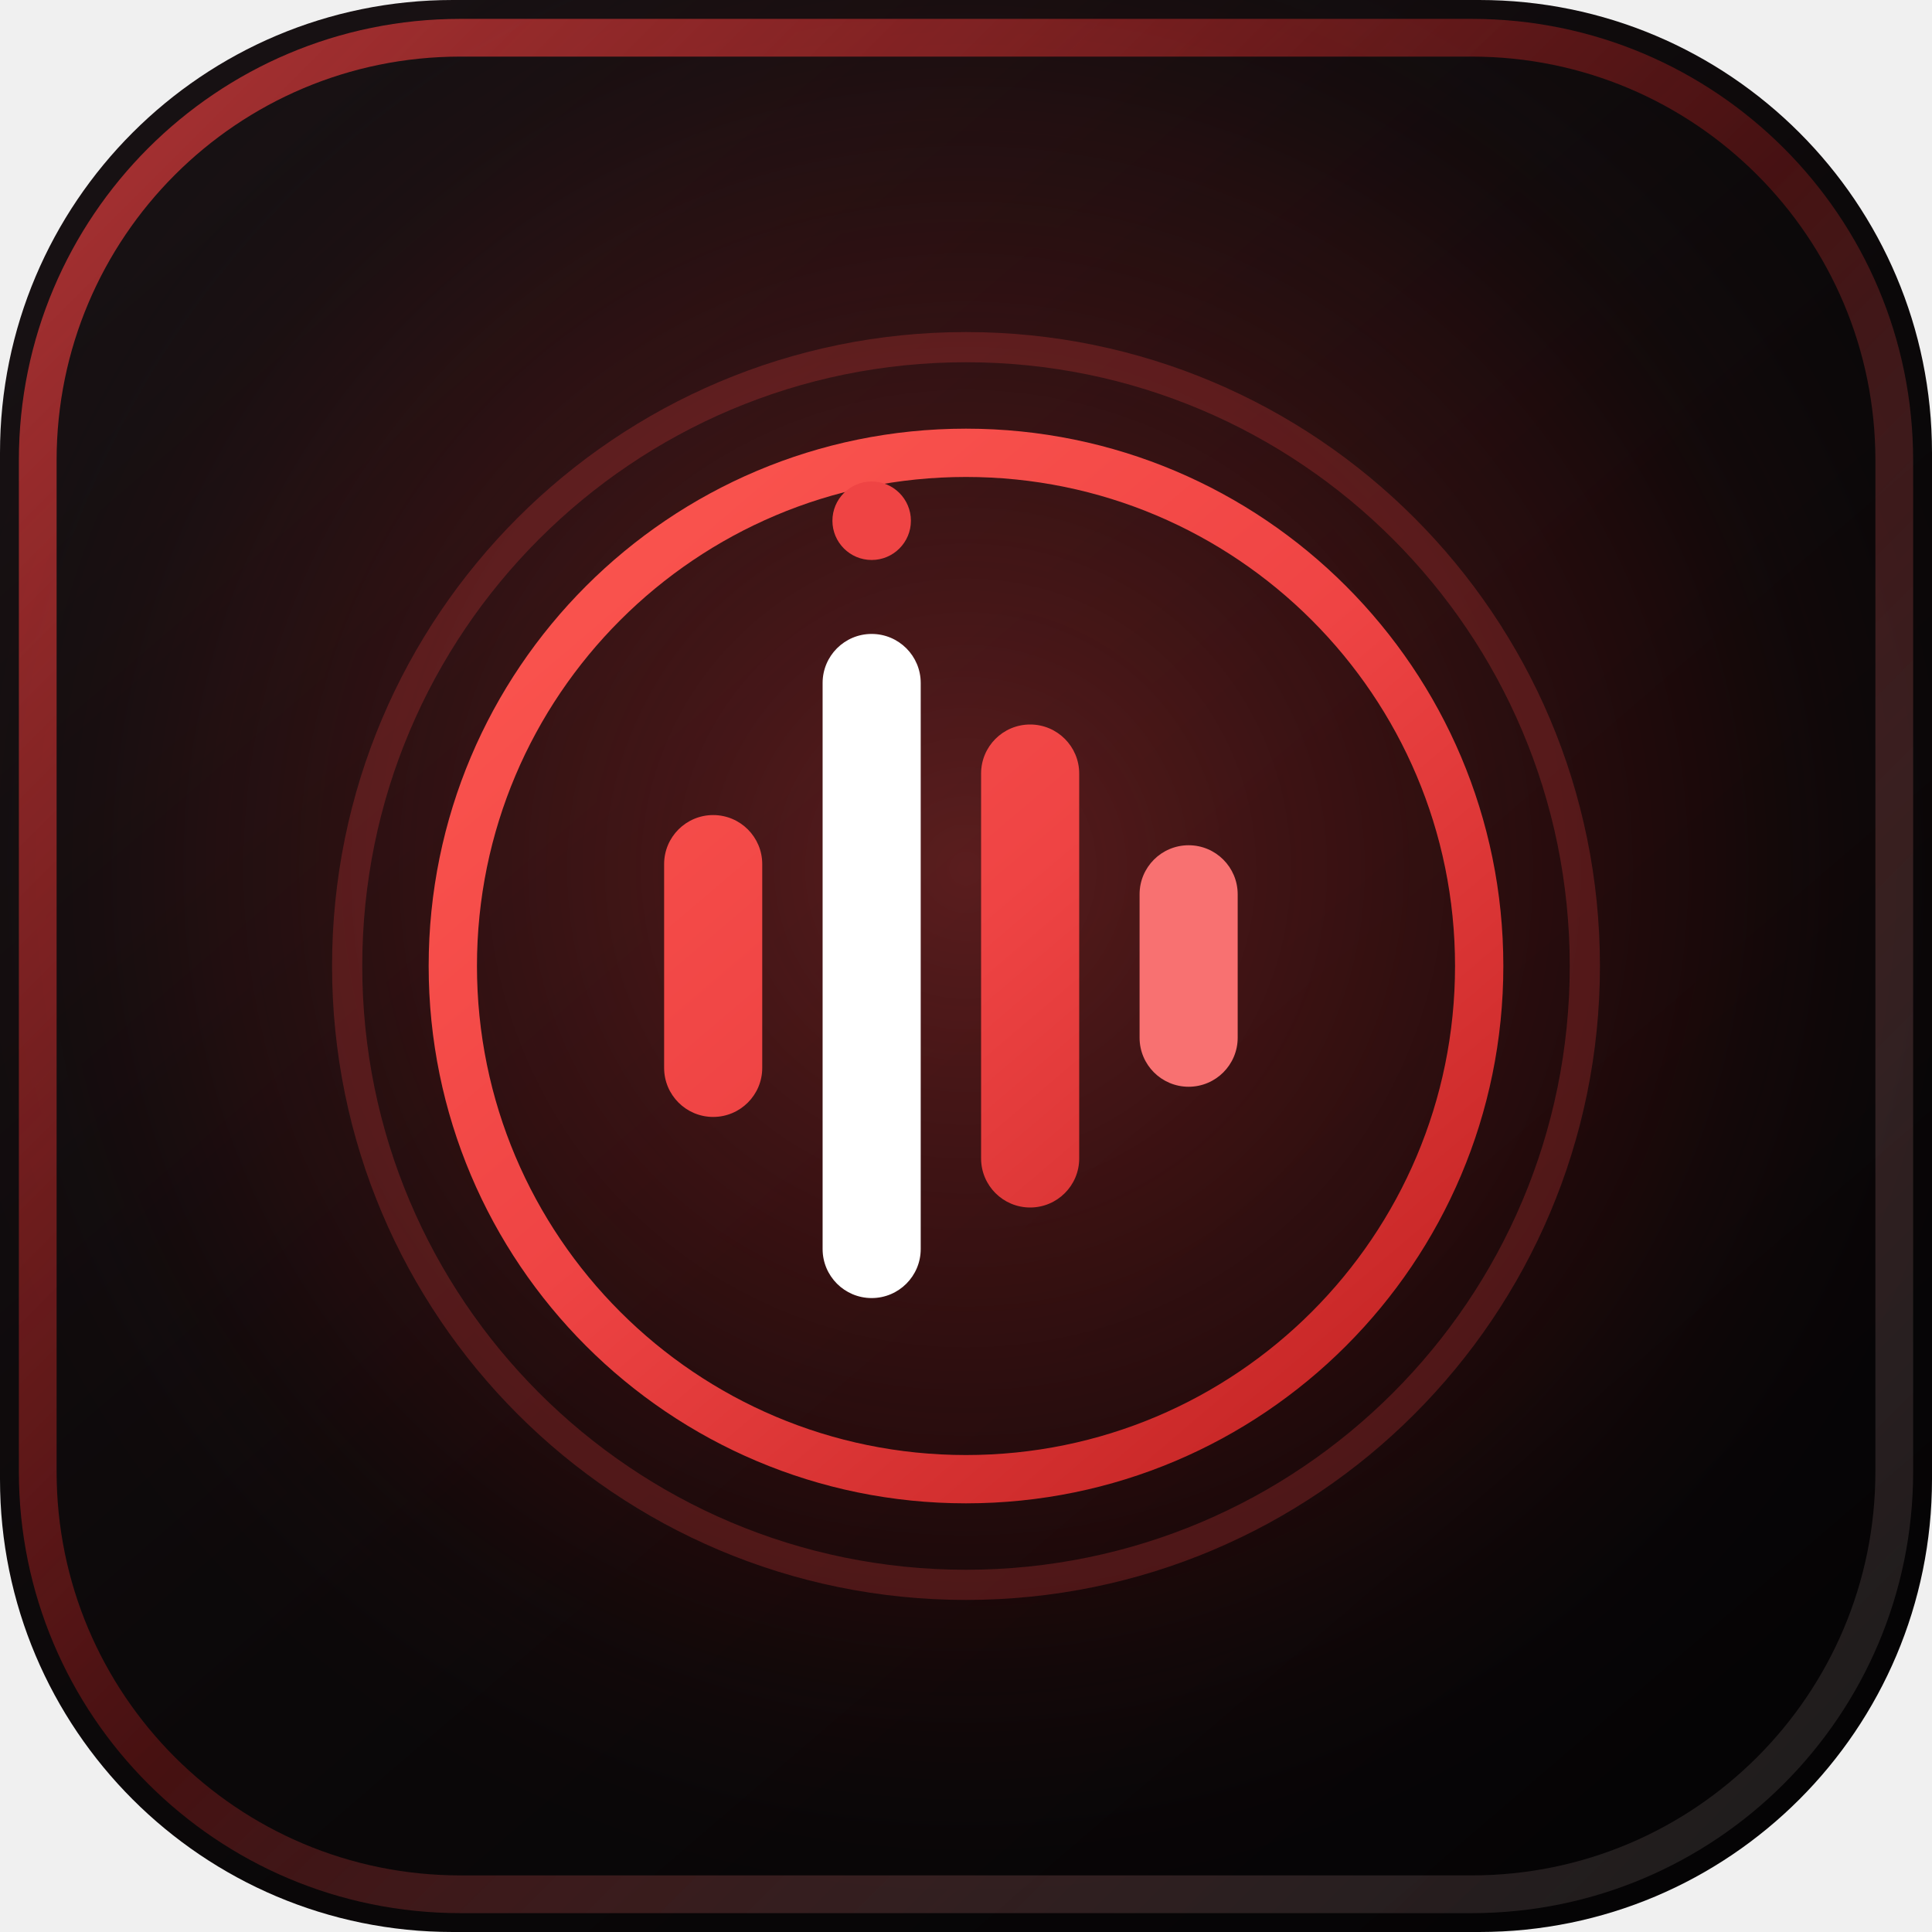
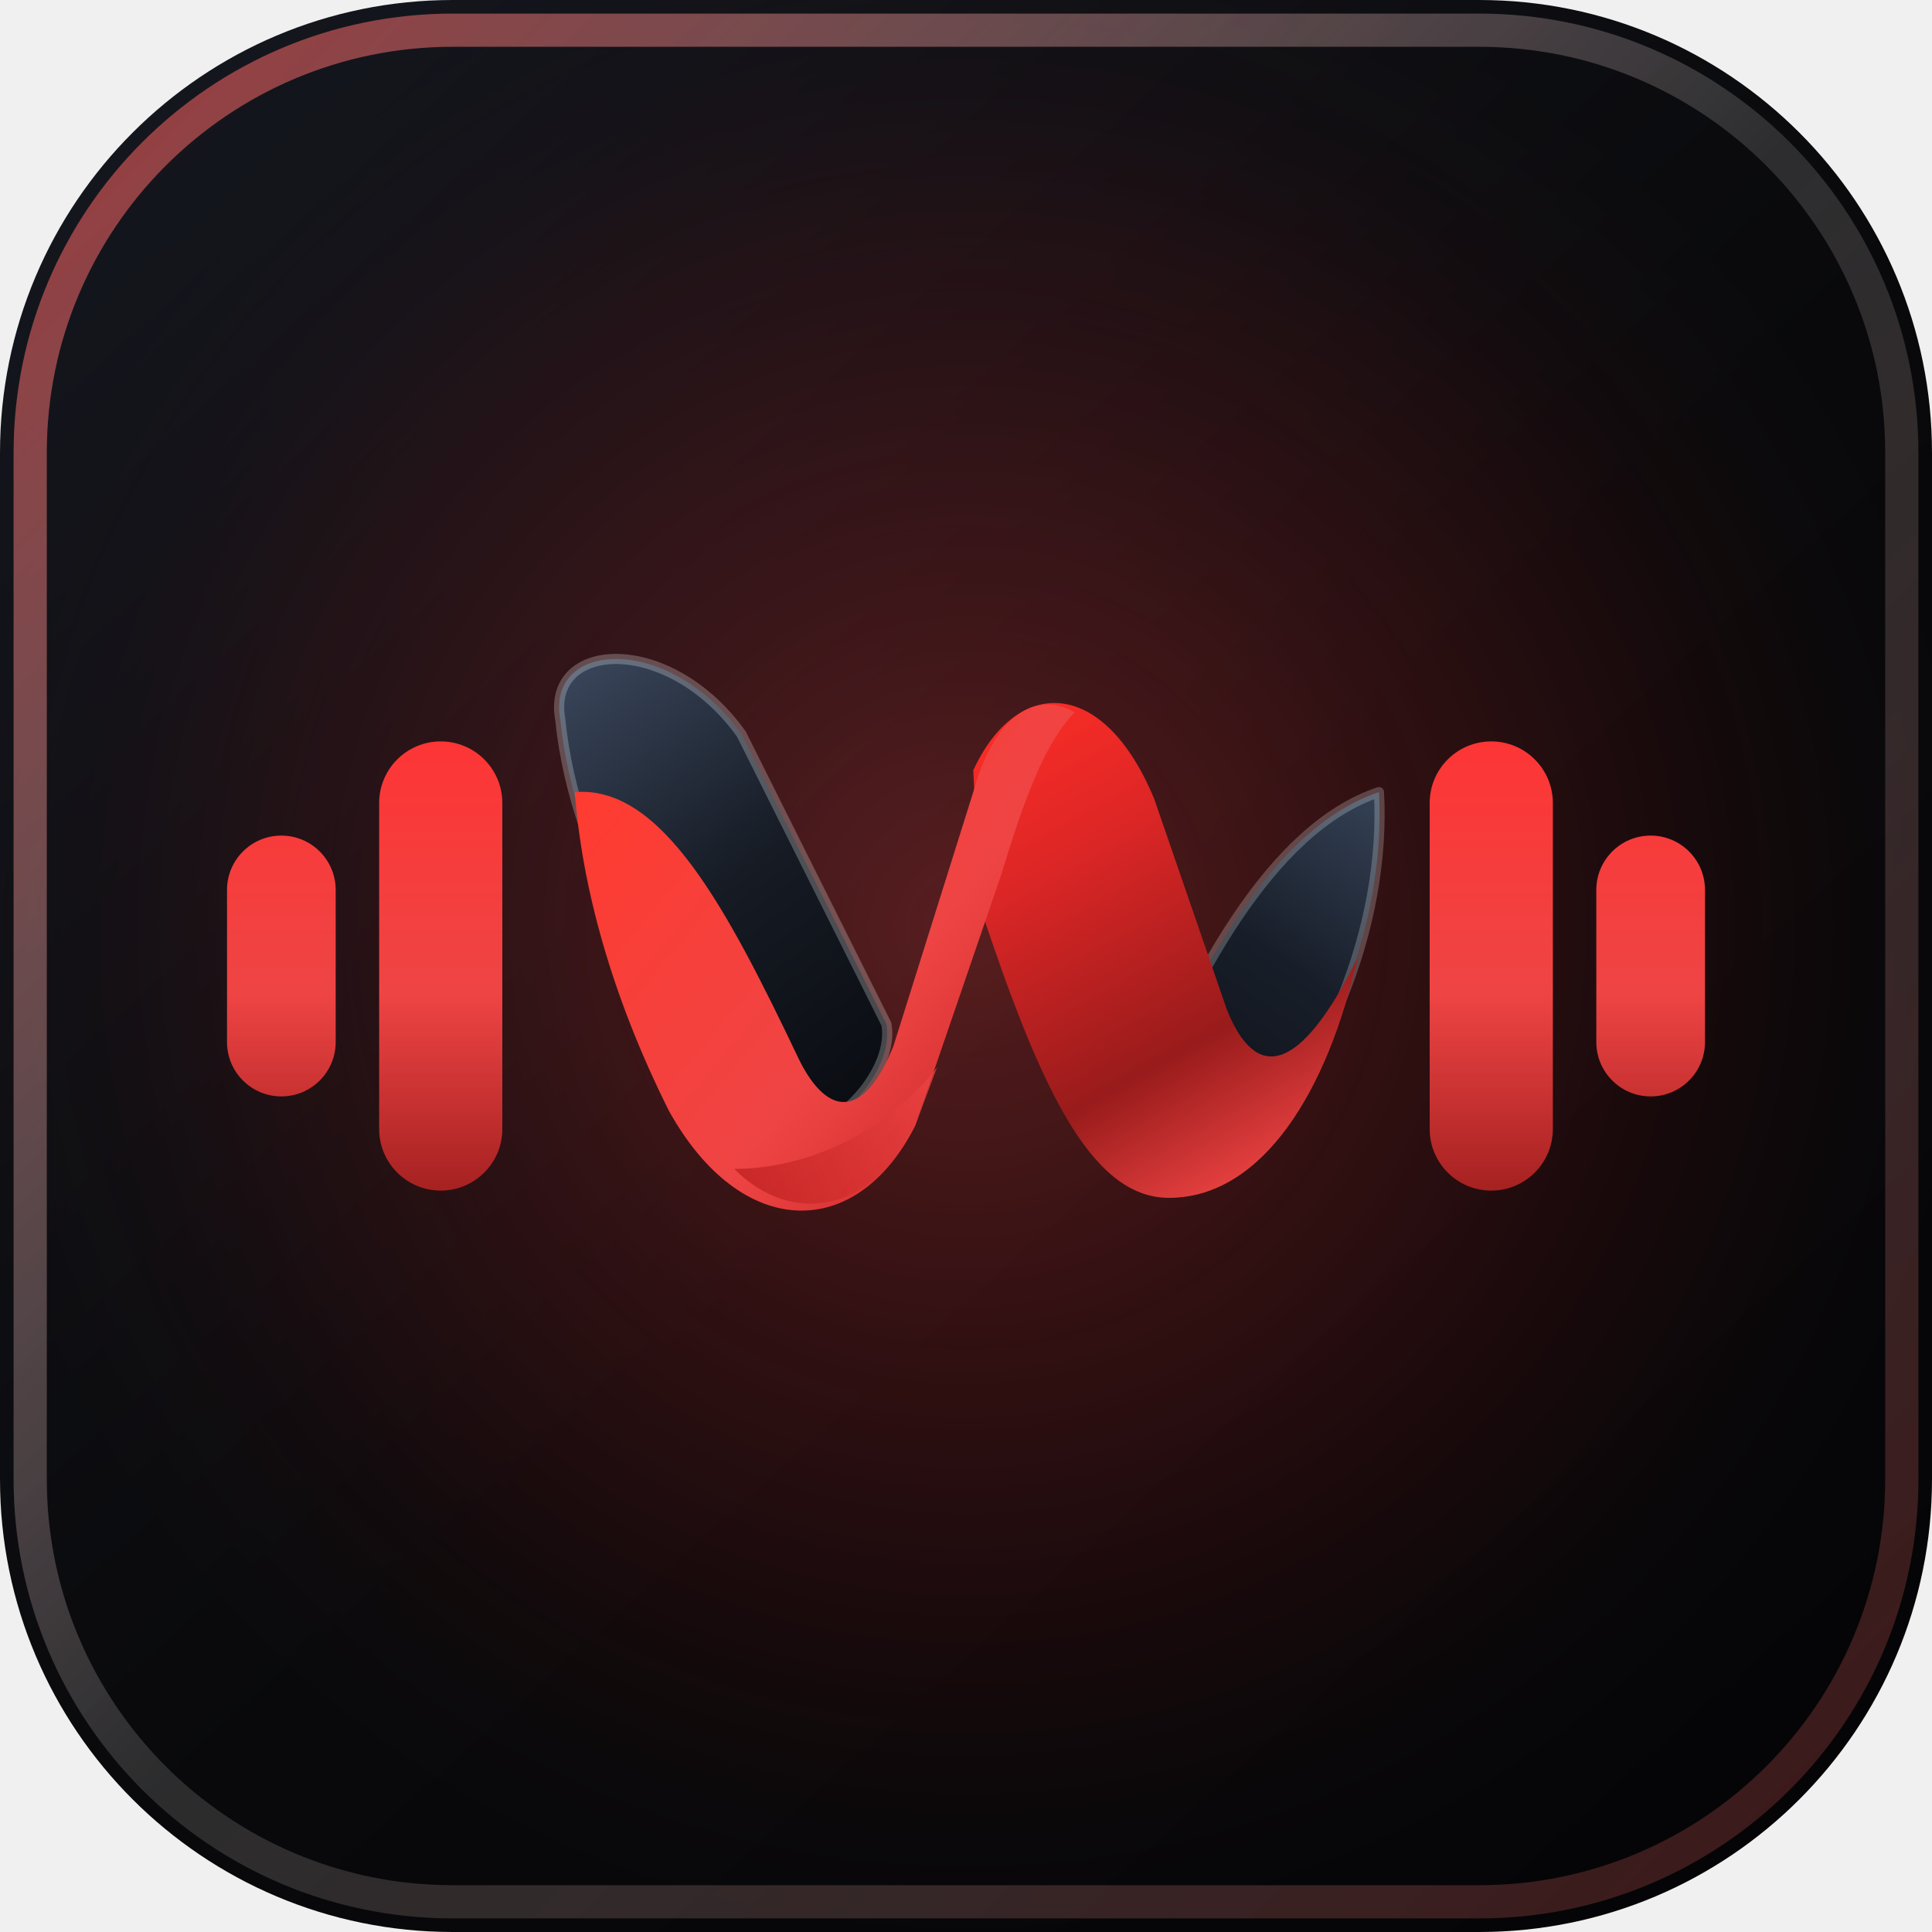
<svg xmlns="http://www.w3.org/2000/svg" viewBox="0 0 128 128" fill="none">
  <defs>
-     <linearGradient id="kwBg" x1="16" y1="8" x2="112" y2="120" gradientUnits="userSpaceOnUse">
-       <stop offset="0%" stop-color="#171113" />
-       <stop offset="55%" stop-color="#0B0809" />
-       <stop offset="100%" stop-color="#050405" />
+     <linearGradient id="kwBg" x1="12" y1="6" x2="116" y2="122" gradientUnits="userSpaceOnUse">
+       <stop offset="0%" stop-color="#14161D" />
+       <stop offset="55%" stop-color="#09090B" />
+       <stop offset="100%" stop-color="#050507" />
    </linearGradient>
-     <radialGradient id="kwGlow" cx="50%" cy="45%" r="55%">
+     <radialGradient id="kwGlow" cx="50%" cy="48%" r="54%">
      <stop offset="0%" stop-color="#EF4444" stop-opacity="0.34" />
-       <stop offset="70%" stop-color="#DC2626" stop-opacity="0.08" />
-       <stop offset="100%" stop-color="#070607" stop-opacity="0" />
+       <stop offset="68%" stop-color="#DC2626" stop-opacity="0.08" />
+       <stop offset="100%" stop-color="#09090B" stop-opacity="0" />
    </radialGradient>
-     <linearGradient id="kwRed" x1="30" y1="24" x2="98" y2="104" gradientUnits="userSpaceOnUse">
-       <stop offset="0%" stop-color="#FF5A52" />
-       <stop offset="48%" stop-color="#EF4444" />
+     <linearGradient id="kwBorder" x1="0" y1="0" x2="128" y2="128" gradientUnits="userSpaceOnUse">
+       <stop offset="0%" stop-color="#EF4444" stop-opacity="0.65" />
+       <stop offset="50%" stop-color="#FFFFFF" stop-opacity="0.14" />
+       <stop offset="100%" stop-color="#EF4444" stop-opacity="0.25" />
+     </linearGradient>
+     <linearGradient id="kwBar" x1="0" y1="24" x2="0" y2="96" gradientUnits="userSpaceOnUse">
+       <stop offset="0%" stop-color="#FF3333" />
+       <stop offset="55%" stop-color="#EF4444" />
+       <stop offset="100%" stop-color="#991B1B" />
+     </linearGradient>
+     <linearGradient id="kwObsLeft" x1="52" y1="18" x2="98" y2="82" gradientUnits="userSpaceOnUse">
+       <stop offset="0%" stop-color="#3B485E" />
+       <stop offset="50%" stop-color="#161B24" />
+       <stop offset="100%" stop-color="#090B10" />
+     </linearGradient>
+     <linearGradient id="kwObsRight" x1="134" y1="86" x2="168" y2="36" gradientUnits="userSpaceOnUse">
+       <stop offset="0%" stop-color="#0B0E14" />
+       <stop offset="55%" stop-color="#181E29" />
+       <stop offset="100%" stop-color="#354257" />
+     </linearGradient>
+     <linearGradient id="kwRedFold" x1="114" y1="22" x2="152" y2="90" gradientUnits="userSpaceOnUse">
+       <stop offset="0%" stop-color="#FF2E26" />
+       <stop offset="32%" stop-color="#DC2626" />
+       <stop offset="72%" stop-color="#991B1B" />
+       <stop offset="100%" stop-color="#EF4444" />
+     </linearGradient>
+     <linearGradient id="kwRedMain" x1="56" y1="34" x2="128" y2="94" gradientUnits="userSpaceOnUse">
+       <stop offset="0%" stop-color="#FF3B30" />
+       <stop offset="55%" stop-color="#EF4444" />
      <stop offset="100%" stop-color="#B91C1C" />
    </linearGradient>
-     <linearGradient id="kwBorder" x1="0" y1="0" x2="128" y2="128" gradientUnits="userSpaceOnUse">
-       <stop offset="0%" stop-color="#EF4444" stop-opacity="0.72" />
-       <stop offset="50%" stop-color="#DC2626" stop-opacity="0.28" />
-       <stop offset="100%" stop-color="#FFFFFF" stop-opacity="0.08" />
+     <linearGradient id="kwRedValley" x1="76" y1="88" x2="106" y2="74" gradientUnits="userSpaceOnUse">
+       <stop offset="0%" stop-color="#B91C1C" />
+       <stop offset="100%" stop-color="#EF4444" />
    </linearGradient>
  </defs>
  <rect width="128" height="128" rx="30" fill="url(#kwBg)" />
  <rect width="128" height="128" rx="30" fill="url(#kwGlow)" />
-   <rect x="2.5" y="2.5" width="123" height="123" rx="28" stroke="url(#kwBorder)" stroke-width="2.5" />
-   <circle cx="64" cy="64" r="41" stroke="#EF4444" stroke-opacity="0.24" stroke-width="2" />
-   <circle cx="64" cy="64" r="34" stroke="url(#kwRed)" stroke-width="3.2" />
-   <rect x="44" y="54" width="6.5" height="20" rx="3.25" fill="url(#kwRed)" />
-   <rect x="54.5" y="42" width="6.5" height="44" rx="3.25" fill="#FFFFFF" />
-   <rect x="65" y="48" width="6.5" height="32" rx="3.25" fill="url(#kwRed)" />
-   <rect x="75.5" y="56" width="6.5" height="16" rx="3.25" fill="#F87171" />
-   <circle cx="57.75" cy="34.5" r="2.6" fill="#EF4444" />
+   <rect x="2" y="2" width="124" height="124" rx="28" stroke="url(#kwBorder)" stroke-width="2.2" />
+   <g transform="translate(11.2, 35.2) scale(0.48)">
+     <rect x="8" y="42" width="15" height="36" rx="7.5" fill="url(#kwBar)" />
+     <rect x="29" y="29" width="17" height="62" rx="8.5" fill="url(#kwBar)" />
+     <rect x="174" y="29" width="17" height="62" rx="8.5" fill="url(#kwBar)" />
+     <rect x="197" y="42" width="15" height="36" rx="7.5" fill="url(#kwBar)" />
+     <path d="M54 26 C52 15 69 14 79 28 L99 68 C100 73 95 81 86 84 C69 68 56 46 54 26 Z" fill="url(#kwObsLeft)" stroke="rgba(255,255,255,0.24)" stroke-width="1.4" stroke-linejoin="round" />
+     <path d="M133 82 C141 62 152 41 167 36 C168 54 160 76 144 90 C138 93 133 89 133 82 Z" fill="url(#kwObsRight)" stroke="rgba(255,255,255,0.22)" stroke-width="1.4" stroke-linejoin="round" />
+     <path d="M111 33 C117 20 129 20 136 37 L146 66 C150 76 156 75 164 59 C160 77 151 92 138 92 C127 92 120 76 112 52 Z" fill="url(#kwRedFold)" />
+     <path d="M56 36 C68 35 77 52 87 73 C91 81 96 81 100 71 L111 36 C114 25 120 22 125 25 C121 29 118 37 115 47 L103 82 C95 98 79 98 69 80 C61 64 57 49 56 36 Z" fill="url(#kwRedMain)" />
+     <path d="M78 88 C86 96 97 94 103 82 L106 74 C98 84 87 88 78 88 Z" fill="url(#kwRedValley)" opacity="0.72" />
+   </g>
</svg>
